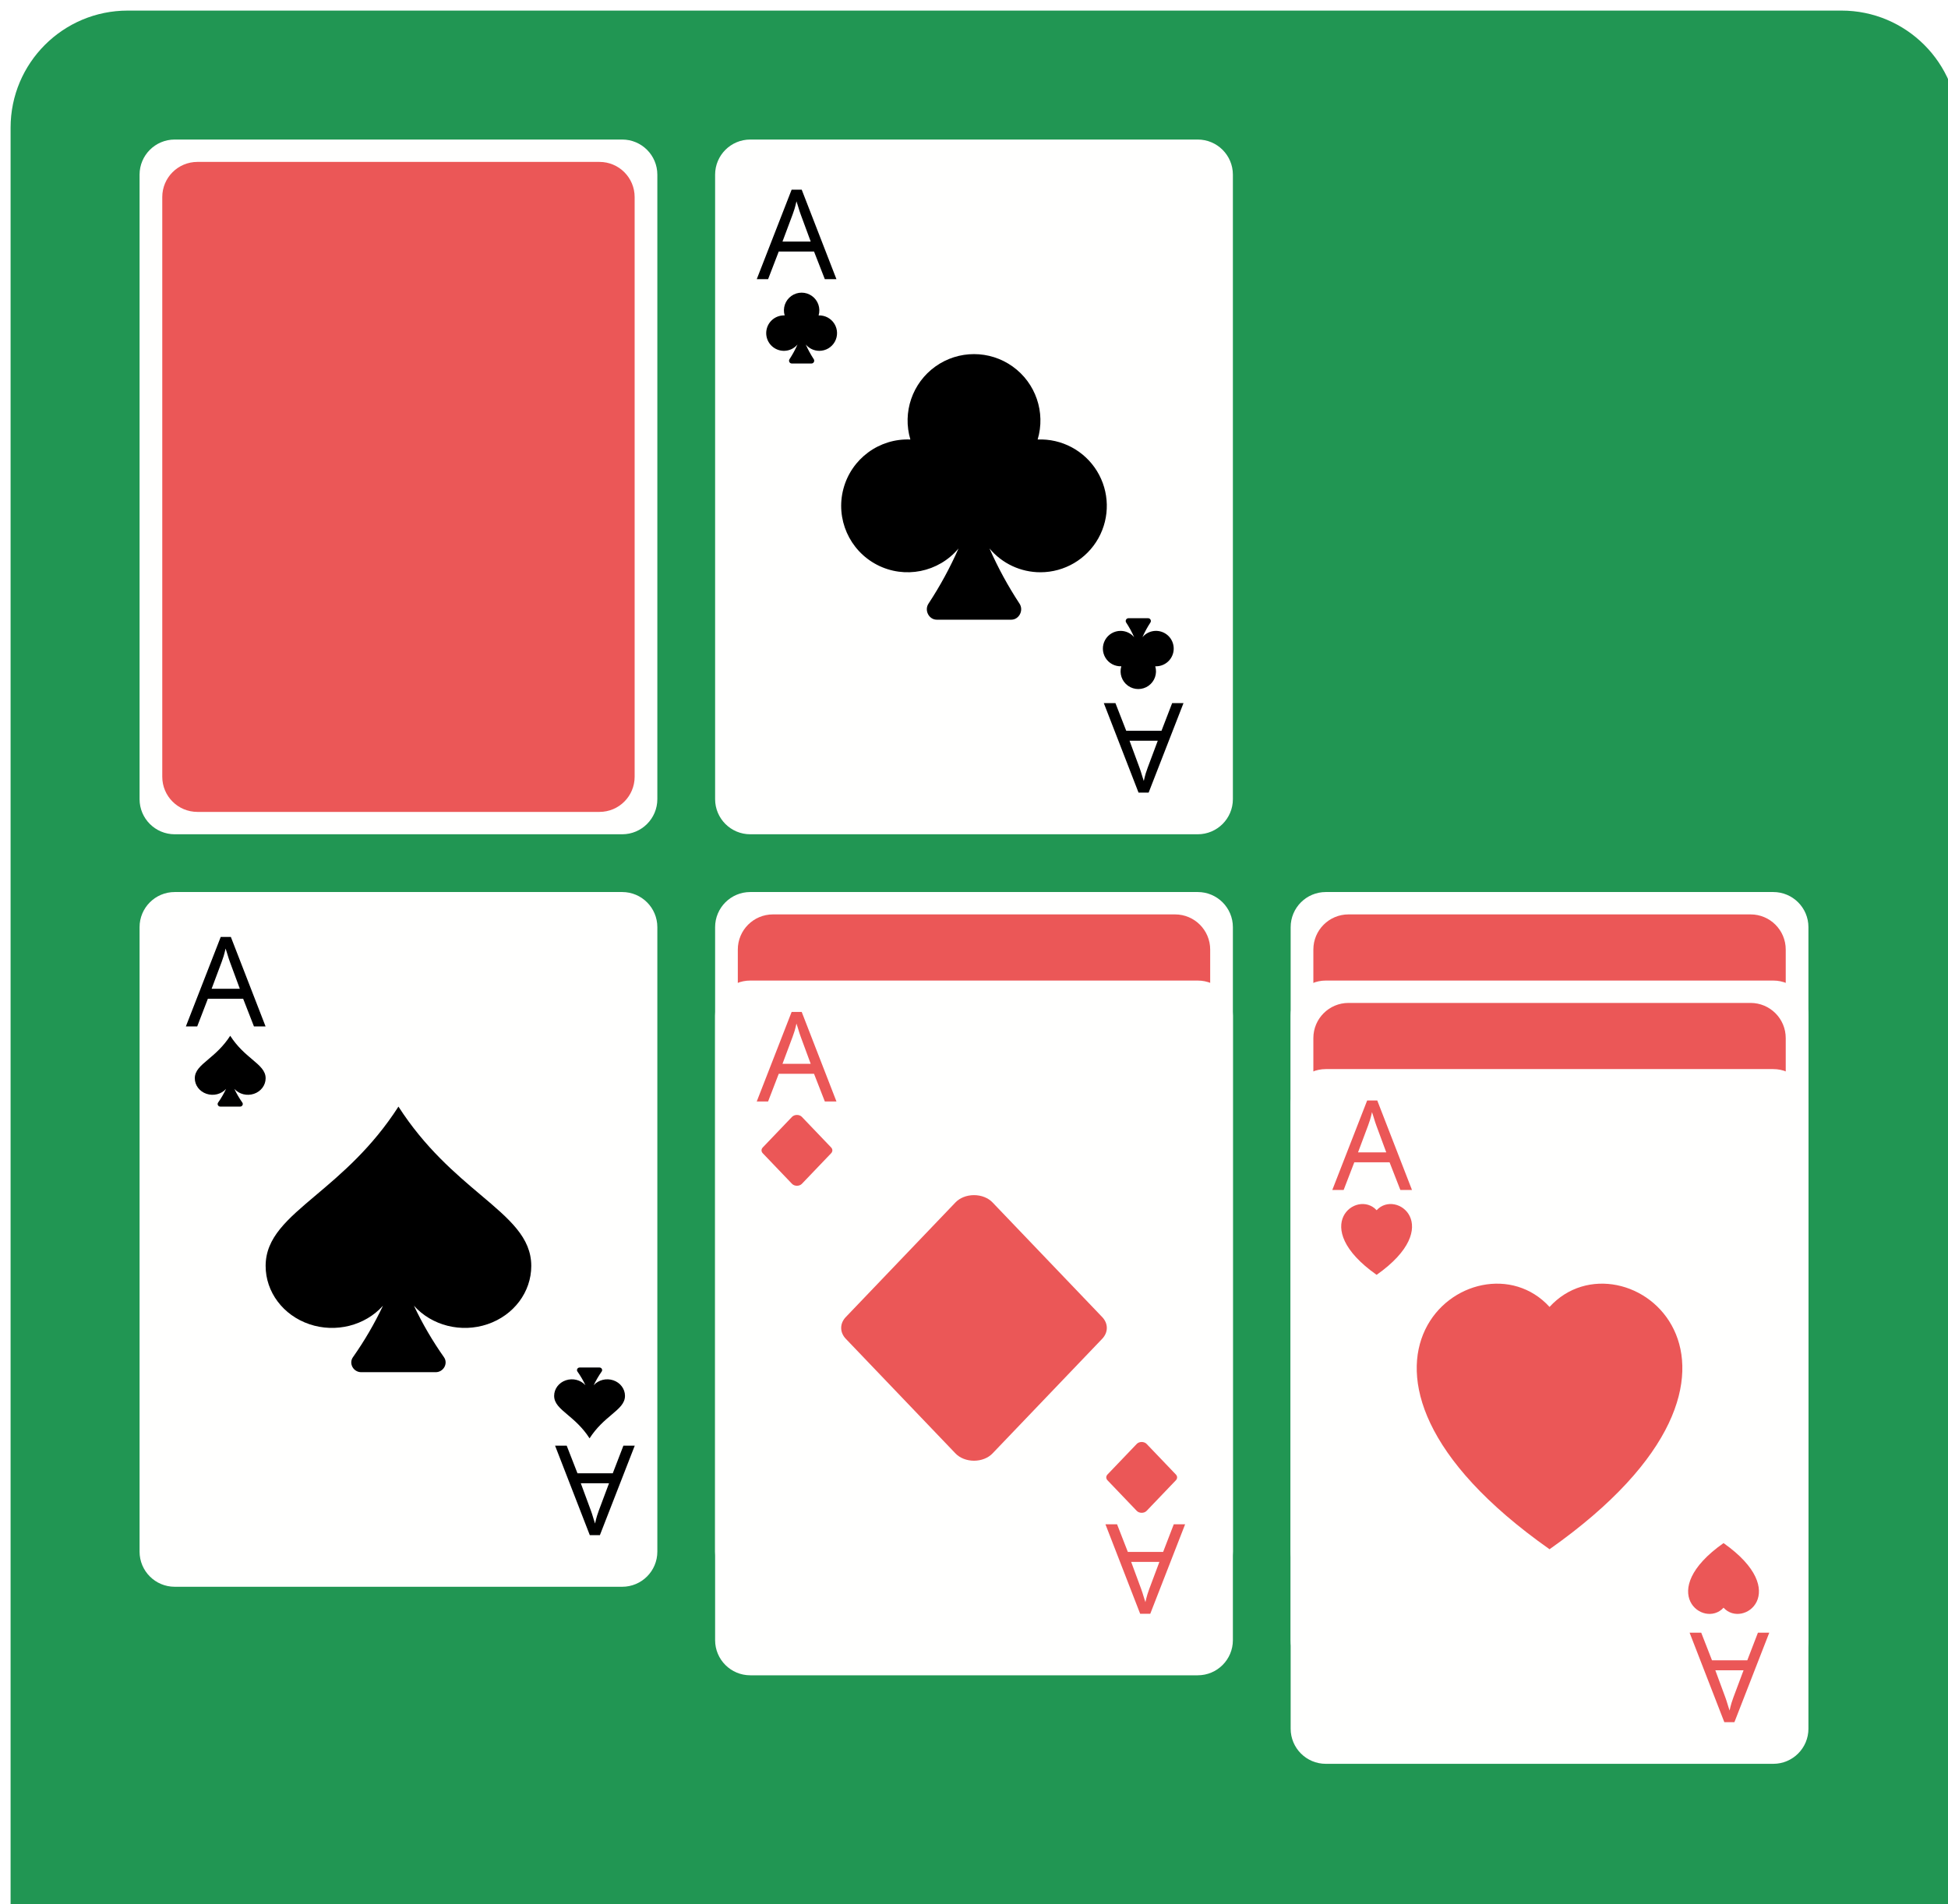
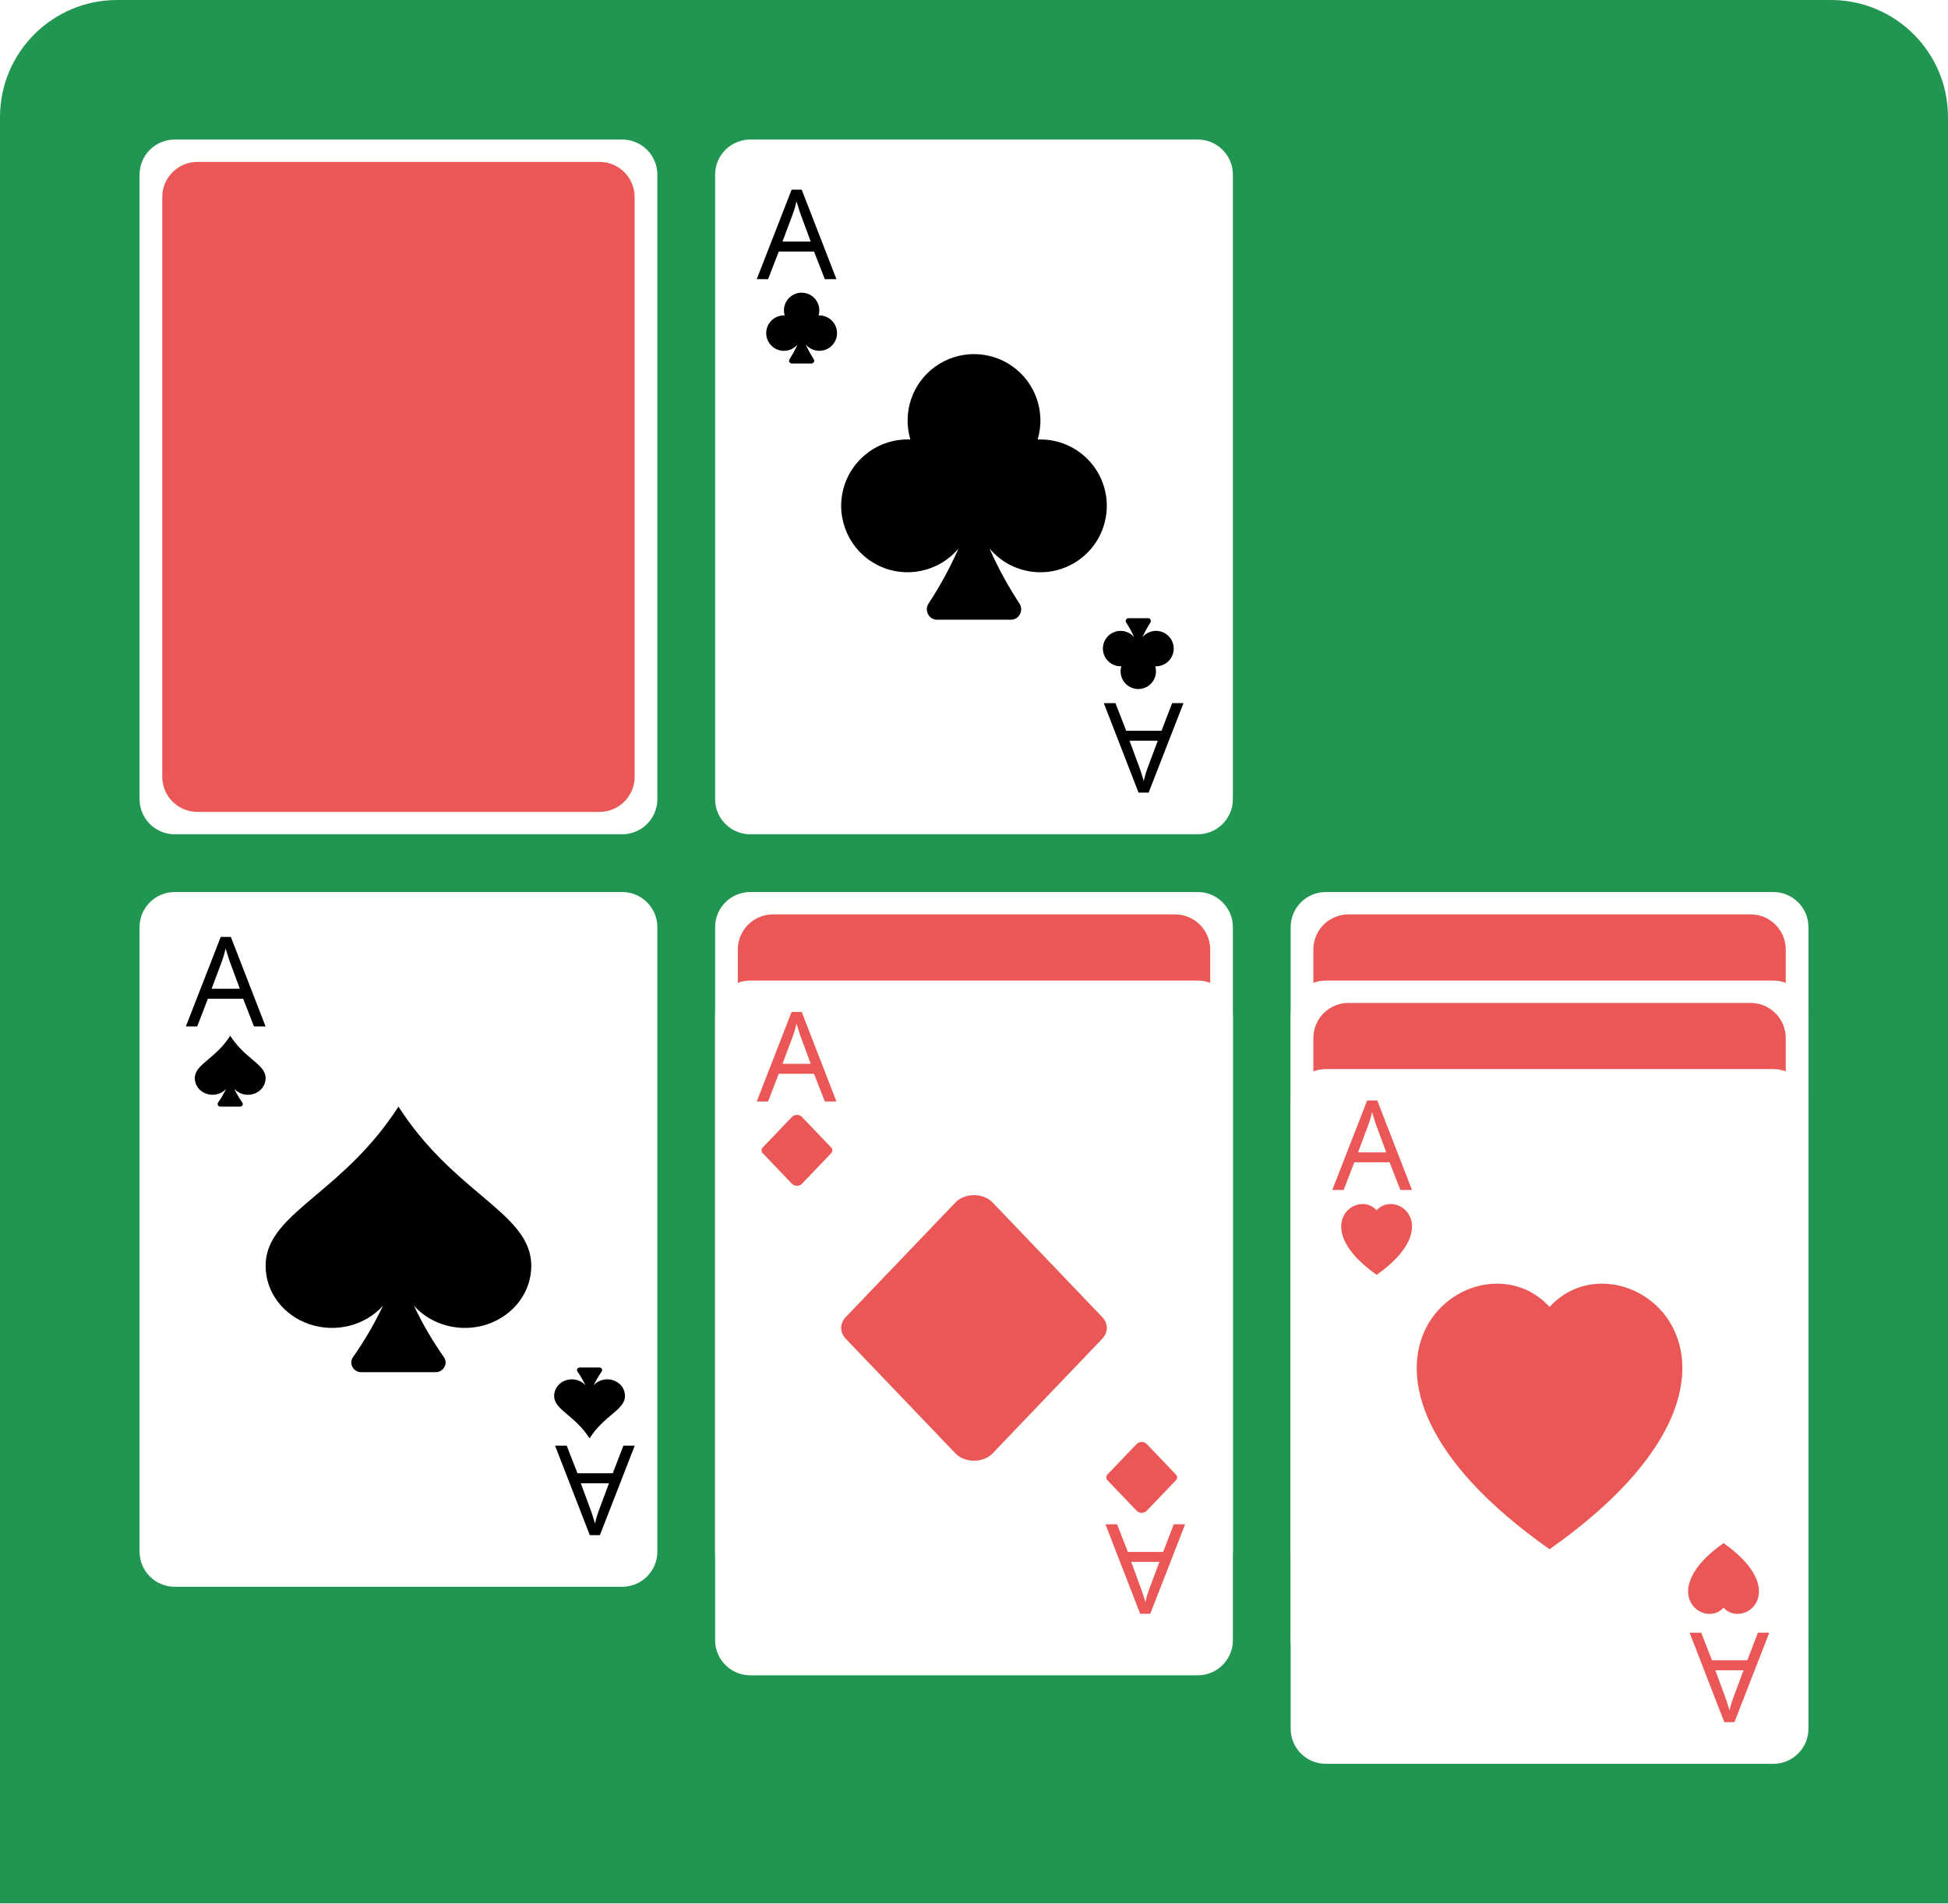
<svg xmlns="http://www.w3.org/2000/svg" width="220mm" height="215mm" viewBox="0 0 220 215" version="1.1" id="svg5">
  <defs id="defs2">
    <rect x="912.898" y="675.007" width="100.691" height="211.77" id="rect73752" />
  </defs>
  <g id="layer1">
    <text xml:space="preserve" style="font-size:10.583px;line-height:1.25;font-family:sans-serif;-inkscape-font-specification:sans-serif;stroke-width:0.265" x="24.646" y="142.977" id="text58427">
      <tspan id="tspan58425" style="stroke-width:0.265" x="24.646" y="142.977" />
    </text>
    <text xml:space="preserve" transform="scale(0.2645833)" id="text73750" style="font-size:40px;line-height:1.25;font-family:sans-serif;-inkscape-font-specification:sans-serif;white-space:pre;shape-inside:url(#rect73752)" />
-     <path style="fill:#219653;fill-opacity:1;fill-rule:nonzero;stroke:none;stroke-width:2.391;stroke-miterlimit:4;stroke-dasharray:none;stroke-opacity:1;paint-order:stroke fill markers" id="rect74466" width="220" height="215" x="1.196" y="1.196" d="M 14.425,1.196 H 207.966 A 13.229,13.229 45 0 1 221.196,14.425 V 216.196 H 1.196 V 14.425 A 13.229,13.229 135 0 1 14.425,1.196 Z" />
+     <path style="fill:#219653;fill-opacity:1;fill-rule:nonzero;stroke:none;stroke-width:2.391;stroke-miterlimit:4;stroke-dasharray:none;stroke-opacity:1;paint-order:stroke fill markers" id="rect74466" width="220" height="215" x="1.110223e-15" y="1.7763568e-15" d="M 13.229,0 H 206.771 A 13.229,13.229 45 0 1 220,13.229 V 215 H 0 V 13.229 A 13.229,13.229 135 0 1 13.229,0 Z" />
    <path style="fill:#fffffe;fill-opacity:1;fill-rule:nonzero;stroke:#1f242d;stroke-width:1.524;stroke-miterlimit:4;stroke-dasharray:none;stroke-opacity:0;paint-order:stroke fill markers" id="rect75254" width="58.476" height="78.476" x="15.762" y="15.762" d="m 19.731,15.762 h 50.538 a 3.969,3.969 45 0 1 3.969,3.969 v 70.538 a 3.969,3.969 135 0 1 -3.969,3.969 H 19.731 a 3.969,3.969 45 0 1 -3.969,-3.969 l 0,-70.538 a 3.969,3.969 135 0 1 3.969,-3.969 z" />
    <path style="fill:#fffffe;fill-opacity:1;fill-rule:nonzero;stroke:#1f242d;stroke-width:1.524;stroke-miterlimit:4;stroke-dasharray:none;stroke-opacity:0;paint-order:stroke fill markers" id="rect75254-6" width="58.476" height="78.476" x="145.762" y="100.762" d="m 149.731,100.762 h 50.538 a 3.969,3.969 45 0 1 3.969,3.969 l 0,70.538 a 3.969,3.969 135 0 1 -3.969,3.969 h -50.538 a 3.969,3.969 45 0 1 -3.969,-3.969 v -70.538 a 3.969,3.969 135 0 1 3.969,-3.969 z" />
    <path style="fill:#fffffe;fill-opacity:1;fill-rule:nonzero;stroke:#1f242d;stroke-width:1.524;stroke-miterlimit:4;stroke-dasharray:none;stroke-opacity:0;paint-order:stroke fill markers" id="rect75254-6-4" width="58.476" height="78.476" x="80.762" y="100.762" d="m 84.731,100.762 h 50.538 a 3.969,3.969 45 0 1 3.969,3.969 v 70.538 a 3.969,3.969 135 0 1 -3.969,3.969 H 84.731 a 3.969,3.969 45 0 1 -3.969,-3.969 v -70.538 a 3.969,3.969 135 0 1 3.969,-3.969 z" />
    <path style="fill:#fffffe;fill-opacity:1;fill-rule:nonzero;stroke:#1f242d;stroke-width:1.524;stroke-miterlimit:4;stroke-dasharray:none;stroke-opacity:0;paint-order:stroke fill markers" id="rect75254-6-5" width="58.476" height="78.476" x="15.762" y="100.762" d="m 19.731,100.762 h 50.538 a 3.969,3.969 45 0 1 3.969,3.969 v 70.538 a 3.969,3.969 135 0 1 -3.969,3.969 H 19.731 A 3.969,3.969 45 0 1 15.762,175.269 v -70.538 a 3.969,3.969 135 0 1 3.969,-3.969 z" />
    <path style="fill:#fffffe;fill-opacity:1;fill-rule:nonzero;stroke:#1f242d;stroke-width:1.524;stroke-miterlimit:4;stroke-dasharray:none;stroke-opacity:0;paint-order:stroke fill markers" id="rect75254-6-7" width="58.476" height="78.476" x="80.762" y="15.762" d="m 84.731,15.762 h 50.538 a 3.969,3.969 45 0 1 3.969,3.969 v 70.538 a 3.969,3.969 135 0 1 -3.969,3.969 H 84.731 a 3.969,3.969 45 0 1 -3.969,-3.969 V 19.731 a 3.969,3.969 135 0 1 3.969,-3.969 z" />
    <path style="fill:#eb5757;fill-opacity:1;fill-rule:nonzero;stroke:#1f242d;stroke-width:1.524;stroke-miterlimit:4;stroke-dasharray:none;stroke-opacity:0;paint-order:stroke fill markers" id="rect75254-6-8-6" width="53.347" height="73.421" x="18.326" y="18.289" d="m 22.295,18.289 h 45.41 a 3.969,3.969 45 0 1 3.969,3.969 l 0,65.484 a 3.969,3.969 135 0 1 -3.969,3.969 h -45.41 a 3.969,3.969 45 0 1 -3.969,-3.969 V 22.258 a 3.969,3.969 135 0 1 3.969,-3.969 z" />
    <path style="fill:#eb5757;fill-opacity:1;fill-rule:nonzero;stroke:#1f242d;stroke-width:1.524;stroke-miterlimit:4;stroke-dasharray:none;stroke-opacity:0;paint-order:stroke fill markers" id="rect75254-6-8-6-7-3" width="53.347" height="73.421" x="83.326" y="103.289" d="m 87.295,103.289 h 45.41 a 3.969,3.969 45 0 1 3.969,3.969 v 65.484 a 3.969,3.969 135 0 1 -3.969,3.969 H 87.295 a 3.969,3.969 45 0 1 -3.969,-3.969 l 0,-65.484 a 3.969,3.969 135 0 1 3.969,-3.969 z" />
    <path style="fill:#eb5757;fill-opacity:1;fill-rule:nonzero;stroke:#1f242d;stroke-width:1.524;stroke-miterlimit:4;stroke-dasharray:none;stroke-opacity:0;paint-order:stroke fill markers" id="rect75254-6-8-6-7-7" width="53.347" height="73.421" x="148.326" y="103.289" d="m 152.295,103.289 h 45.41 a 3.969,3.969 45 0 1 3.969,3.969 v 65.484 a 3.969,3.969 135 0 1 -3.969,3.969 h -45.41 a 3.969,3.969 45 0 1 -3.969,-3.969 l 0,-65.484 a 3.969,3.969 135 0 1 3.969,-3.969 z" />
    <path style="fill:#fffffe;fill-opacity:1;fill-rule:nonzero;stroke:#1f242d;stroke-width:1.524;stroke-miterlimit:4;stroke-dasharray:none;stroke-opacity:0;paint-order:stroke fill markers" id="rect75254-6-7-9" width="58.476" height="78.476" x="145.762" y="110.762" d="m 149.731,110.762 h 50.538 a 3.969,3.969 45 0 1 3.969,3.969 l 0,70.538 a 3.969,3.969 135 0 1 -3.969,3.969 h -50.538 a 3.969,3.969 45 0 1 -3.969,-3.969 v -70.538 a 3.969,3.969 135 0 1 3.969,-3.969 z" />
    <path style="fill:#fffffe;fill-opacity:1;fill-rule:nonzero;stroke:#1f242d;stroke-width:1.524;stroke-miterlimit:4;stroke-dasharray:none;stroke-opacity:0;paint-order:stroke fill markers" id="rect75254-6-7-9-2" width="58.476" height="78.476" x="80.762" y="110.762" d="m 84.731,110.762 h 50.538 a 3.969,3.969 45 0 1 3.969,3.969 v 70.538 a 3.969,3.969 135 0 1 -3.969,3.969 H 84.731 a 3.969,3.969 45 0 1 -3.969,-3.969 v -70.538 a 3.969,3.969 135 0 1 3.969,-3.969 z" />
    <path style="fill:#eb5757;fill-opacity:1;fill-rule:nonzero;stroke:#1f242d;stroke-width:1.524;stroke-miterlimit:4;stroke-dasharray:none;stroke-opacity:0;paint-order:stroke fill markers" id="rect75254-6-8-6-7-1" width="53.347" height="73.421" x="148.326" y="113.289" d="m 152.295,113.289 h 45.41 a 3.969,3.969 45 0 1 3.969,3.969 v 65.484 a 3.969,3.969 135 0 1 -3.969,3.969 h -45.41 a 3.969,3.969 45 0 1 -3.969,-3.969 l 0,-65.484 a 3.969,3.969 135 0 1 3.969,-3.969 z" />
    <path style="fill:#fffffe;fill-opacity:1;fill-rule:nonzero;stroke:#1f242d;stroke-width:1.524;stroke-miterlimit:4;stroke-dasharray:none;stroke-opacity:0;paint-order:stroke fill markers" id="rect75254-6-7-9-2-7" width="58.476" height="78.476" x="145.762" y="120.762" d="m 149.731,120.762 h 50.538 a 3.969,3.969 45 0 1 3.969,3.969 l 0,70.538 a 3.969,3.969 135 0 1 -3.969,3.969 h -50.538 a 3.969,3.969 45 0 1 -3.969,-3.969 v -70.538 a 3.969,3.969 135 0 1 3.969,-3.969 z" />
    <g style="fill:#eb5757;fill-opacity:1" id="g79513" transform="matrix(2.608696,0,0,2.045548,89.13027,133.6354)">
      <path d="M 2.45,7.4 7.2,1.067 a 1,1 0 0 1 1.6,0 L 13.55,7.4 a 1,1 0 0 1 0,1.2 L 8.8,14.933 a 1,1 0 0 1 -1.6,0 L 2.45,8.6 a 1,1 0 0 1 0,-1.2 z" id="path79504" style="fill:#eb5757;fill-opacity:1" />
    </g>
    <g style="fill:#eb5757;fill-opacity:1" id="g79513-9" transform="matrix(0.6956522,0,0,0.5454793,123.3721,162.5193)">
      <path d="M 2.45,7.4 7.2,1.067 a 1,1 0 0 1 1.6,0 L 13.55,7.4 a 1,1 0 0 1 0,1.2 L 8.8,14.933 a 1,1 0 0 1 -1.6,0 L 2.45,8.6 a 1,1 0 0 1 0,-1.2 z" id="path79504-4" style="fill:#eb5757;fill-opacity:1" />
    </g>
    <g style="fill:#eb5757;fill-opacity:1" id="g79513-9-4" transform="matrix(0.6956522,0,0,0.5454793,84.43878,125.5777)">
      <path d="M 2.45,7.4 7.2,1.067 a 1,1 0 0 1 1.6,0 L 13.55,7.4 a 1,1 0 0 1 0,1.2 L 8.8,14.933 a 1,1 0 0 1 -1.6,0 L 2.45,8.6 a 1,1 0 0 1 0,-1.2 z" id="path79504-4-4" style="fill:#eb5757;fill-opacity:1" />
    </g>
    <g style="fill:#eb5757;fill-opacity:1" id="g79800" transform="matrix(1.875051,0,0,1.999993,159.9994,144.9999)">
      <path fill-rule="evenodd" d="M 8,1.314 C 12.438,-3.248 23.534,4.735 8,15 -7.534,4.736 3.562,-3.248 8,1.314 Z" id="path79791" style="fill:#eb5757;fill-opacity:1" />
    </g>
    <g style="fill:#eb5757;fill-opacity:1" id="g79800-6" transform="matrix(0.5000136,0,0,0.5333315,151.4705,136.004)">
      <path fill-rule="evenodd" d="M 8,1.314 C 12.438,-3.248 23.534,4.735 8,15 -7.534,4.736 3.562,-3.248 8,1.314 Z" id="path79791-6" style="fill:#eb5757;fill-opacity:1" />
    </g>
    <g style="fill:#eb5757;fill-opacity:1" id="g79800-6-2" transform="matrix(-0.5000136,0,0,-0.5333315,198.6498,182.3042)">
      <path fill-rule="evenodd" d="M 8,1.314 C 12.438,-3.248 23.534,4.735 8,15 -7.534,4.736 3.562,-3.248 8,1.314 Z" id="path79791-6-5" style="fill:#eb5757;fill-opacity:1" />
    </g>
    <g style="fill:currentColor" id="g71834-5" transform="matrix(2.14299,0,0,2.143264,92.85739,37.85103)">
      <path d="m 11.5,12.5 a 3.493,3.493 0 0 1 -2.684,-1.254 19.92,19.92 0 0 0 1.582,2.907 C 10.629,14.503 10.378,15 9.96,15 H 6.04 C 5.621,15 5.37,14.503 5.602,14.153 a 19.919,19.919 0 0 0 1.582,-2.907 3.5,3.5 0 1 1 -2.538,-5.743 3.5,3.5 0 1 1 6.708,0 3.5,3.5 0 1 1 0.146,6.997 z" id="path71825-7" />
    </g>
    <g style="fill:currentColor" id="g71834-5-3" transform="matrix(-0.5714639,0,0,-0.5715371,133.1259,78.40667)">
      <path d="m 11.5,12.5 a 3.493,3.493 0 0 1 -2.684,-1.254 19.92,19.92 0 0 0 1.582,2.907 C 10.629,14.503 10.378,15 9.96,15 H 6.04 C 5.621,15 5.37,14.503 5.602,14.153 a 19.919,19.919 0 0 0 1.582,-2.907 3.5,3.5 0 1 1 -2.538,-5.743 3.5,3.5 0 1 1 6.708,0 3.5,3.5 0 1 1 0.146,6.997 z" id="path71825-7-1" />
    </g>
    <g style="fill:currentColor" id="g71834-5-3-7" transform="matrix(0.5714639,0,0,0.5715371,85.96184,32.48527)">
      <path d="m 11.5,12.5 a 3.493,3.493 0 0 1 -2.684,-1.254 19.92,19.92 0 0 0 1.582,2.907 C 10.629,14.503 10.378,15 9.96,15 H 6.04 C 5.621,15 5.37,14.503 5.602,14.153 a 19.919,19.919 0 0 0 1.582,-2.907 3.5,3.5 0 1 1 -2.538,-5.743 3.5,3.5 0 1 1 6.708,0 3.5,3.5 0 1 1 0.146,6.997 z" id="path71825-7-1-0" />
    </g>
    <g style="fill:currentColor" id="g80065-7" transform="matrix(2.142857,0,0,2,27.85698,124.9998)">
      <path d="M 7.184,11.246 A 3.5,3.5 0 0 1 1,9 C 1,7.398 2.14,6.367 3.66,4.992 4.986,3.792 6.602,2.33 8,0 9.398,2.33 11.014,3.792 12.34,4.992 13.86,6.367 15,7.398 15,9 a 3.5,3.5 0 0 1 -6.184,2.246 19.92,19.92 0 0 0 1.582,2.907 C 10.629,14.503 10.378,15 9.96,15 H 6.04 C 5.621,15 5.37,14.503 5.602,14.153 a 19.919,19.919 0 0 0 1.582,-2.907 z" id="path80056-2" />
    </g>
    <g style="fill:currentColor" id="g80065-7-7" transform="matrix(0.5714286,0,0,0.5333333,21.42841,116.9998)">
      <path d="M 7.184,11.246 A 3.5,3.5 0 0 1 1,9 C 1,7.398 2.14,6.367 3.66,4.992 4.986,3.792 6.602,2.33 8,0 9.398,2.33 11.014,3.792 12.34,4.992 13.86,6.367 15,7.398 15,9 a 3.5,3.5 0 0 1 -6.184,2.246 19.92,19.92 0 0 0 1.582,2.907 C 10.629,14.503 10.378,15 9.96,15 H 6.04 C 5.621,15 5.37,14.503 5.602,14.153 a 19.919,19.919 0 0 0 1.582,-2.907 z" id="path80056-2-6" />
    </g>
    <text xml:space="preserve" style="font-size:10.583px;line-height:1.25;font-family:sans-serif;-inkscape-font-specification:sans-serif;stroke-width:0.265" x="15.762" y="100.762" id="text85032">
      <tspan id="tspan85030" style="stroke-width:0.265" x="15.762" y="100.762" />
      <tspan style="stroke-width:0.265" x="15.762" y="113.991" id="tspan85036" />
    </text>
    <text xml:space="preserve" style="font-size:14.111px;line-height:1.25;font-family:sans-serif;-inkscape-font-specification:sans-serif;stroke-width:0.265" x="20.993" y="115.941" id="text86068">
      <tspan id="tspan86066" style="font-size:14.111px;stroke-width:0.265" x="20.993" y="115.941">A</tspan>
    </text>
    <text xml:space="preserve" style="font-size:14.111px;line-height:1.25;font-family:sans-serif;-inkscape-font-specification:sans-serif;stroke-width:0.265" x="85.464" y="31.533" id="text86068-2">
      <tspan id="tspan86066-0" style="font-size:14.111px;stroke-width:0.265" x="85.464" y="31.533">A</tspan>
    </text>
    <text xml:space="preserve" style="font-size:14.111px;line-height:1.25;font-family:sans-serif;-inkscape-font-specification:sans-serif;stroke-width:0.265" x="-133.661" y="-79.421" id="text86068-2-9" transform="scale(-1)">
      <tspan id="tspan86066-0-1" style="font-size:14.111px;stroke-width:0.265" x="-133.661" y="-79.421">A</tspan>
    </text>
    <text xml:space="preserve" style="font-size:14.111px;line-height:1.25;font-family:sans-serif;-inkscape-font-specification:sans-serif;stroke-width:0.265" x="-71.689" y="-163.296" id="text86068-3" transform="scale(-1)">
      <tspan id="tspan86066-7" style="font-size:14.111px;stroke-width:0.265" x="-71.689" y="-163.296">A</tspan>
    </text>
    <text xml:space="preserve" style="font-size:14.111px;line-height:1.25;font-family:sans-serif;-inkscape-font-specification:sans-serif;fill:#eb5757;fill-opacity:1;stroke-width:0.265" x="85.464" y="124.416" id="text86068-3-3">
      <tspan id="tspan86066-7-5" style="font-size:14.111px;fill:#eb5757;fill-opacity:1;stroke-width:0.265" x="85.464" y="124.416">A</tspan>
    </text>
    <text xml:space="preserve" style="font-size:14.111px;line-height:1.25;font-family:sans-serif;-inkscape-font-specification:sans-serif;fill:#eb5757;fill-opacity:1;stroke-width:0.265" x="150.464" y="134.416" id="text86068-3-3-6">
      <tspan id="tspan86066-7-5-8" style="font-size:14.111px;fill:#eb5757;fill-opacity:1;stroke-width:0.265" x="150.464" y="134.416">A</tspan>
    </text>
    <text xml:space="preserve" style="font-size:14.111px;line-height:1.25;font-family:sans-serif;-inkscape-font-specification:sans-serif;fill:#eb5757;fill-opacity:1;stroke-width:0.265" x="-133.842" y="-172.181" id="text86068-3-3-5" transform="scale(-1)">
      <tspan id="tspan86066-7-5-7" style="font-size:14.111px;fill:#eb5757;fill-opacity:1;stroke-width:0.265" x="-133.842" y="-172.181">A</tspan>
    </text>
    <text xml:space="preserve" style="font-size:14.111px;line-height:1.25;font-family:sans-serif;-inkscape-font-specification:sans-serif;fill:#eb5757;fill-opacity:1;stroke-width:0.265" x="-199.818" y="-184.421" id="text86068-3-3-2" transform="scale(-1)">
      <tspan id="tspan86066-7-5-0" style="font-size:14.111px;fill:#eb5757;fill-opacity:1;stroke-width:0.265" x="-199.818" y="-184.421">A</tspan>
    </text>
    <g style="fill:currentColor" id="g80065-7-7-7" transform="matrix(-0.5714286,0,0,-0.5333333,71.1546,162.4707)">
      <path d="M 7.184,11.246 A 3.5,3.5 0 0 1 1,9 C 1,7.398 2.14,6.367 3.66,4.992 4.986,3.792 6.602,2.33 8,0 9.398,2.33 11.014,3.792 12.34,4.992 13.86,6.367 15,7.398 15,9 a 3.5,3.5 0 0 1 -6.184,2.246 19.92,19.92 0 0 0 1.582,2.907 C 10.629,14.503 10.378,15 9.96,15 H 6.04 C 5.621,15 5.37,14.503 5.602,14.153 a 19.919,19.919 0 0 0 1.582,-2.907 z" id="path80056-2-6-1" />
    </g>
  </g>
</svg>
